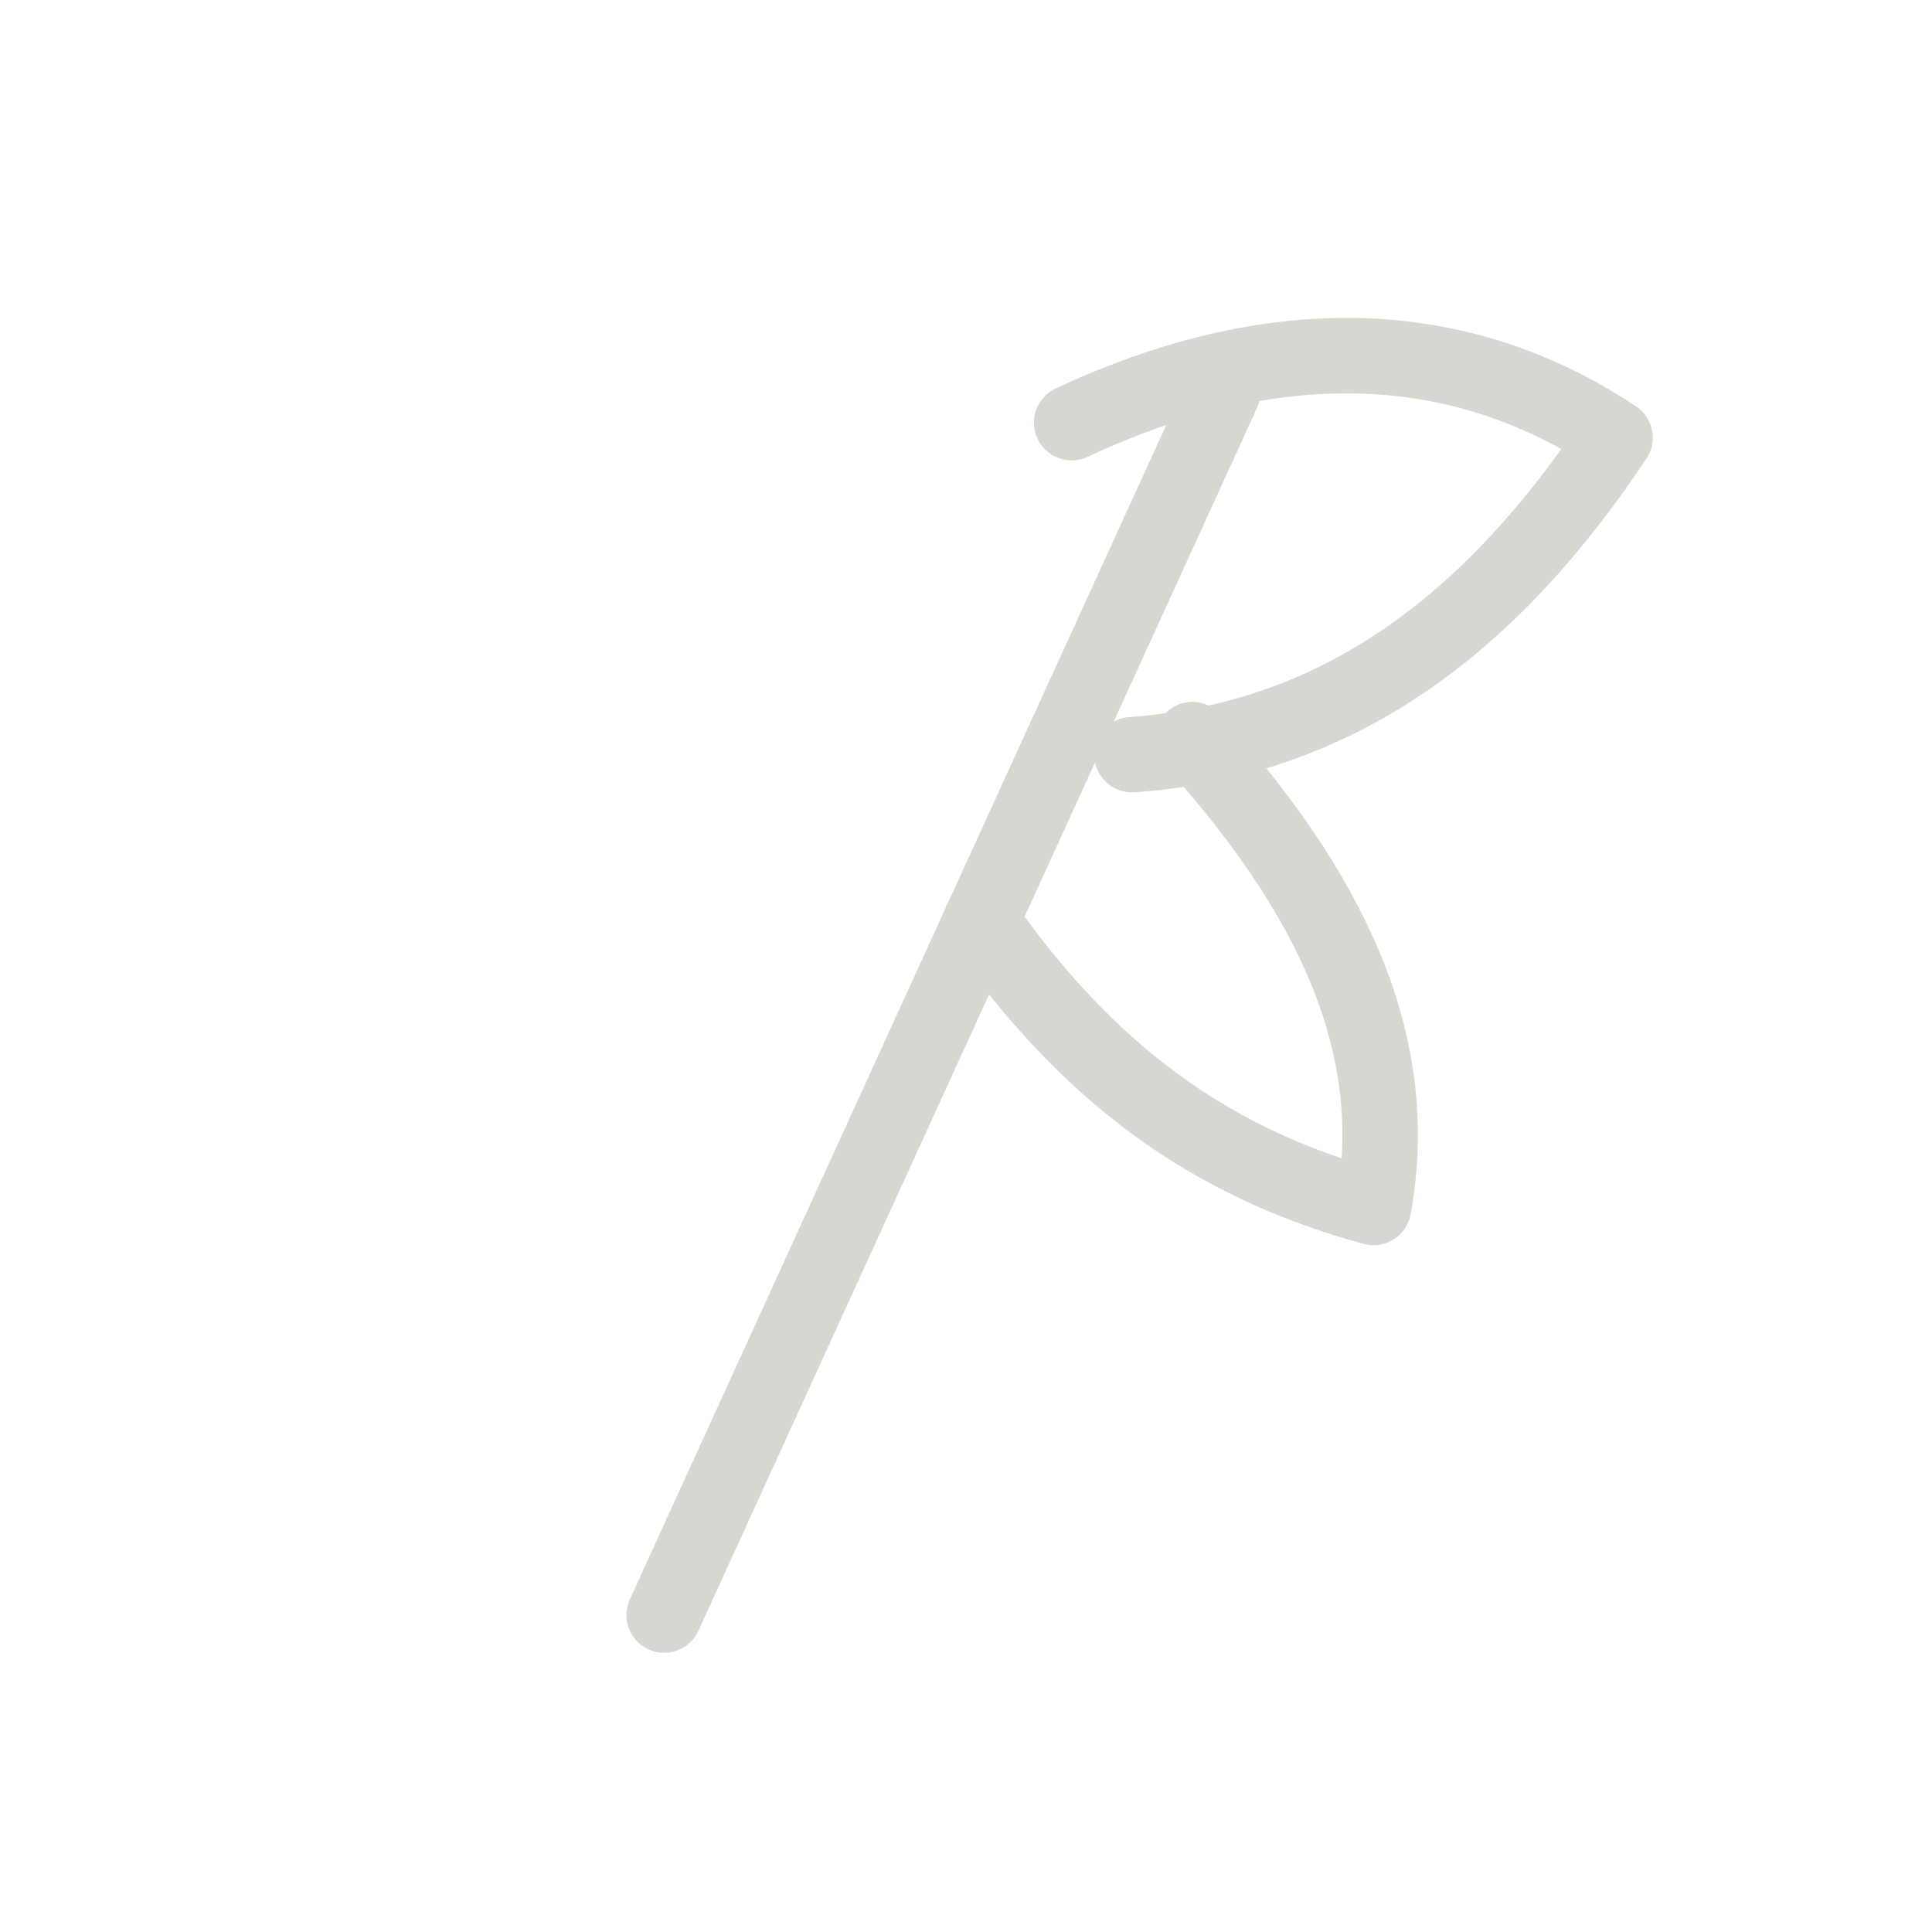
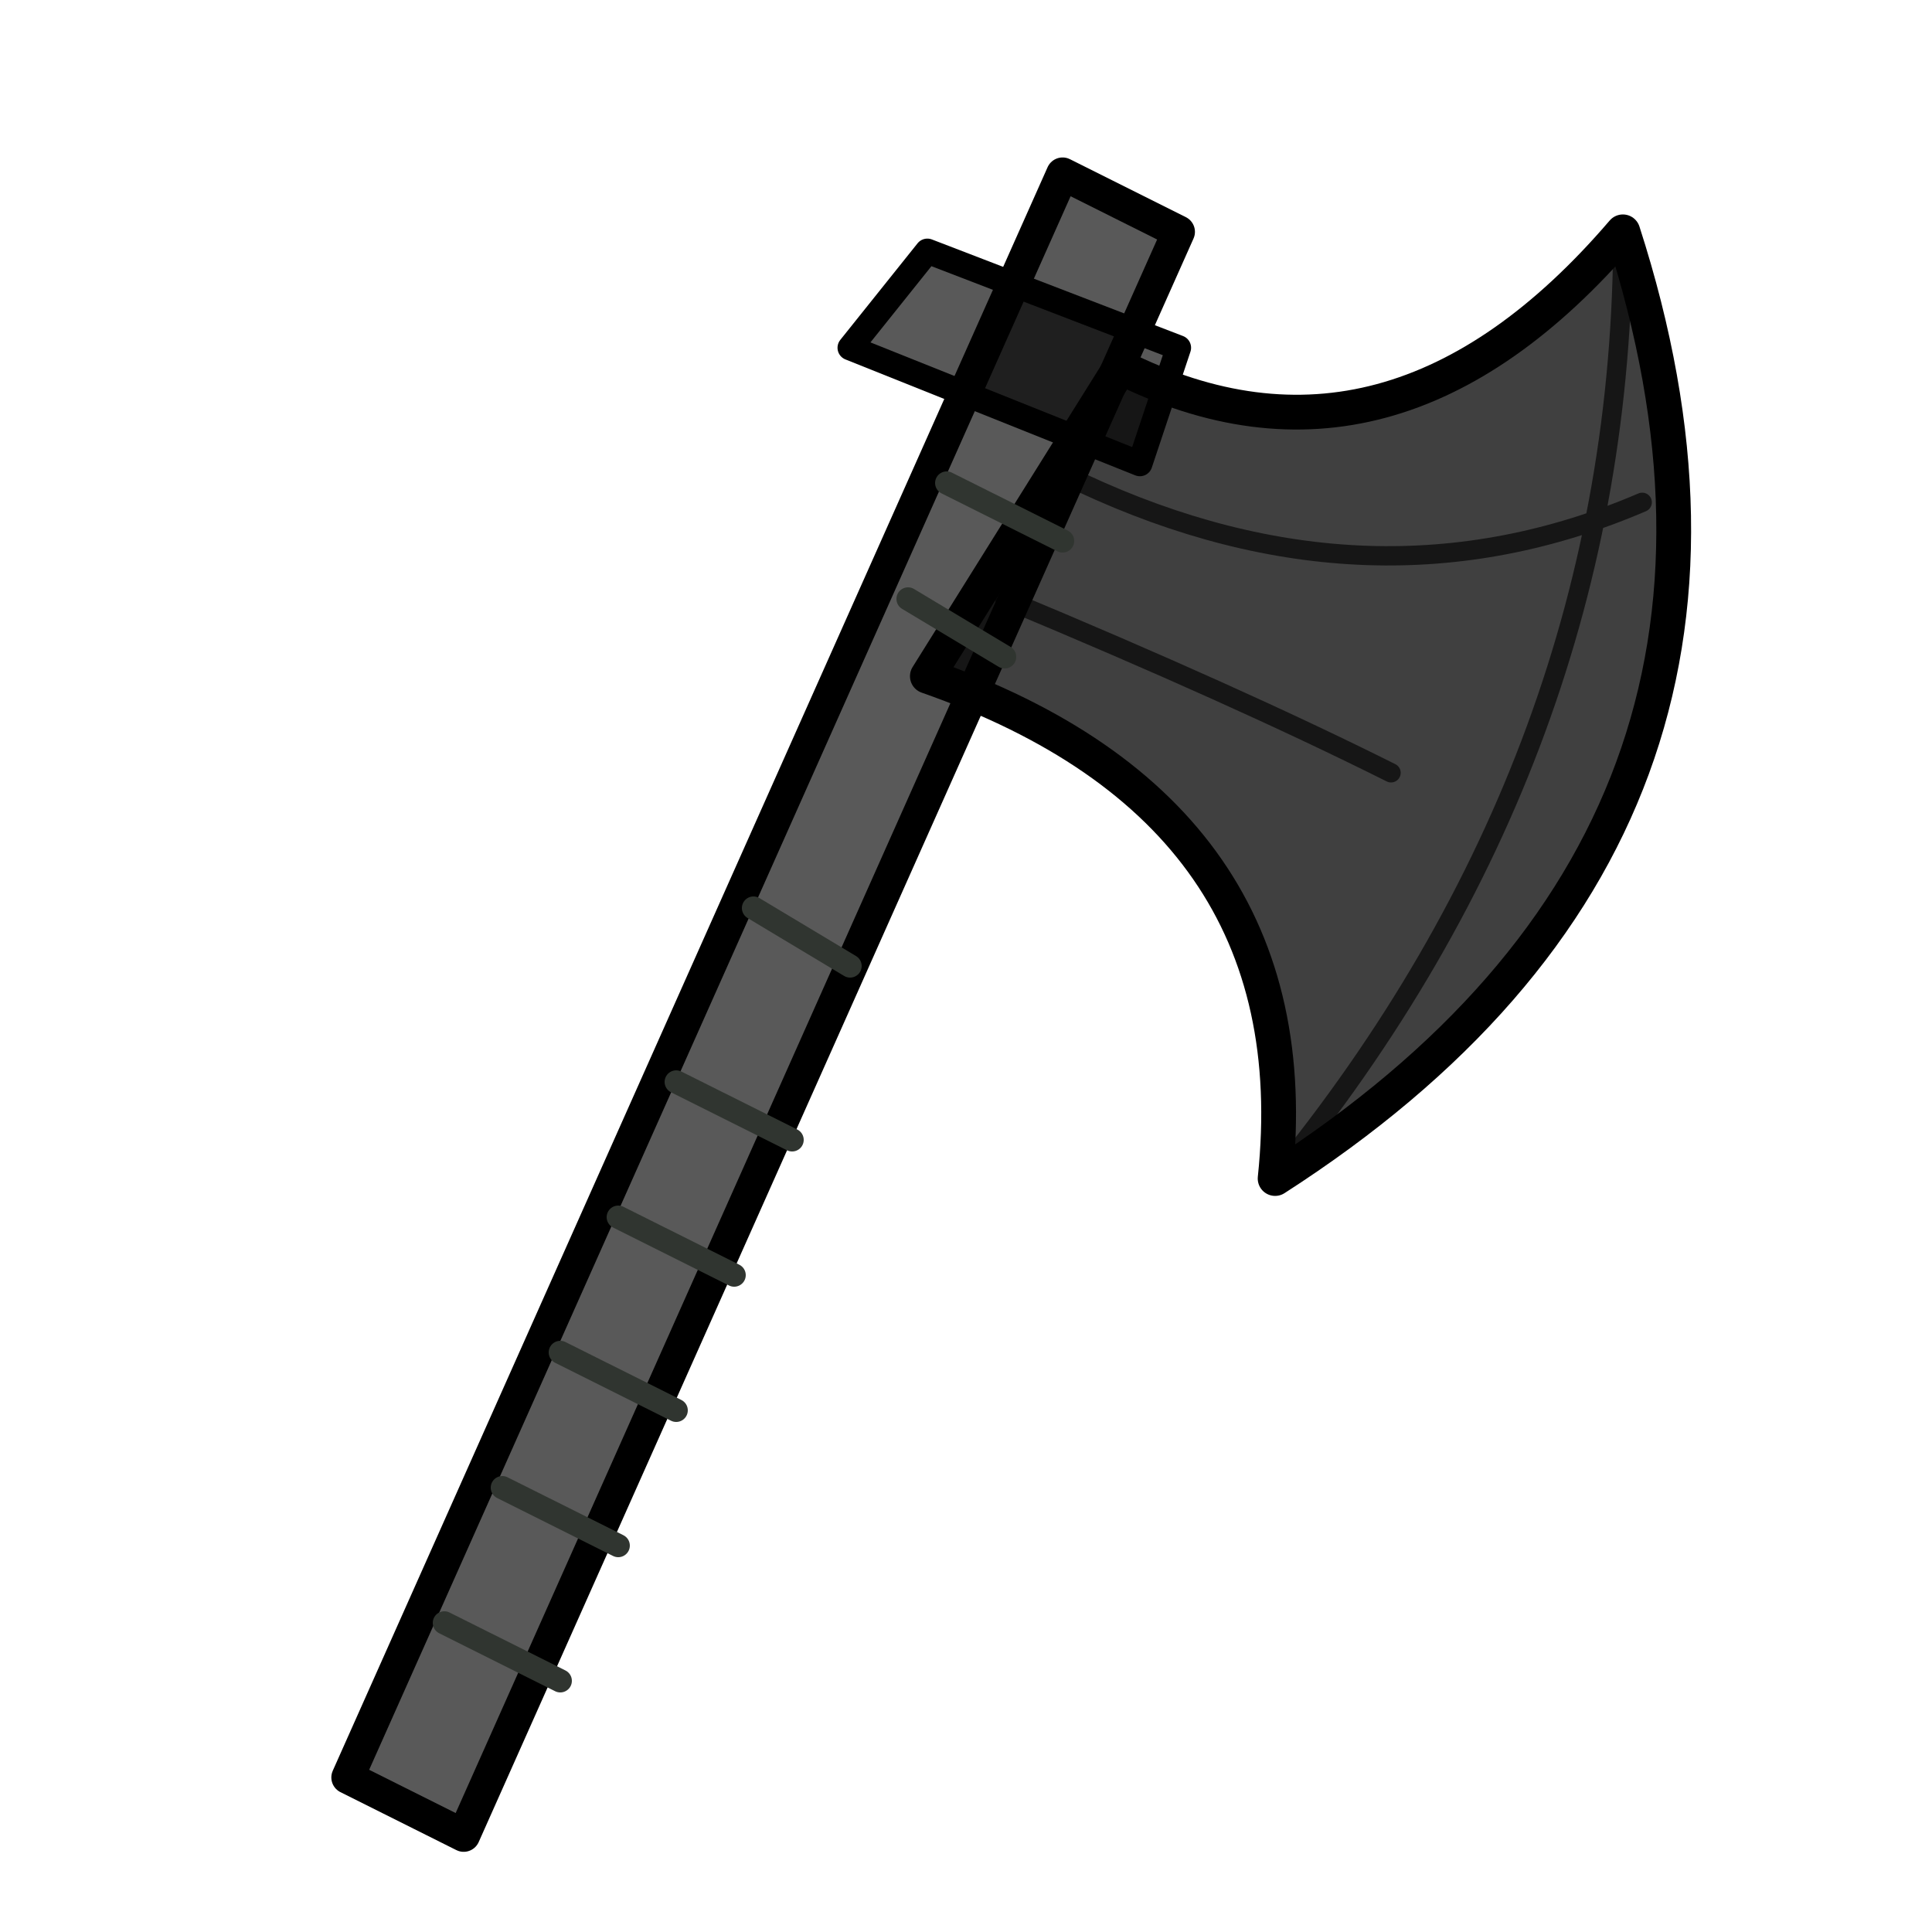
- <svg xmlns="http://www.w3.org/2000/svg" viewBox="0 0 256 256" width="256" height="256">
-   <g fill="none" stroke="#d7d7d2" stroke-width="10" stroke-linecap="round" stroke-linejoin="round">
-     <path d="M88 214 L162 52" />
-     <path d="M142 56 C172 42 196 46 214 58 C198 82 178 98 150 100" />
-     <path d="M158 98 C176 118 186 138 182 160 C160 154 144 142 130 122" />
+ <svg xmlns="http://www.w3.org/2000/svg" viewBox="0 0 256 256" fill="none" stroke="currentColor">
+   <g transform="scale(2.56)" stroke-width="2" stroke-linecap="round" stroke-linejoin="round">
+     <path d="M55 9 L61 12 L24 95 L18 92Z" fill="currentColor" fill-opacity=".65" stroke-width="1.7" />
+     <path d="M58 19 Q72 26 84 12 Q94 43 66 61 Q68 42 48 35Z" fill="currentColor" fill-opacity=".75" stroke-width="1.8" />
+     <path d="M84 12 Q84 39 66 61 M56 25 Q71 32 85 26 M52 31 Q64 36 72 40" stroke-width="1" opacity=".65" />
+     <path d="M48 13 L61 18 L59 24 L44 18Z" fill="currentColor" fill-opacity=".65" stroke-width="1.3" />
+     <path d="M23 84 L29 87 M26 77 L32 80 M29 70 L35 73 M32 63 L38 66 M35 56 L41 59 M39 47 L44 50 M49 25 L55 28 M47 31 L52 34" stroke="#303530" stroke-width="1.2" />
  </g>
</svg>
